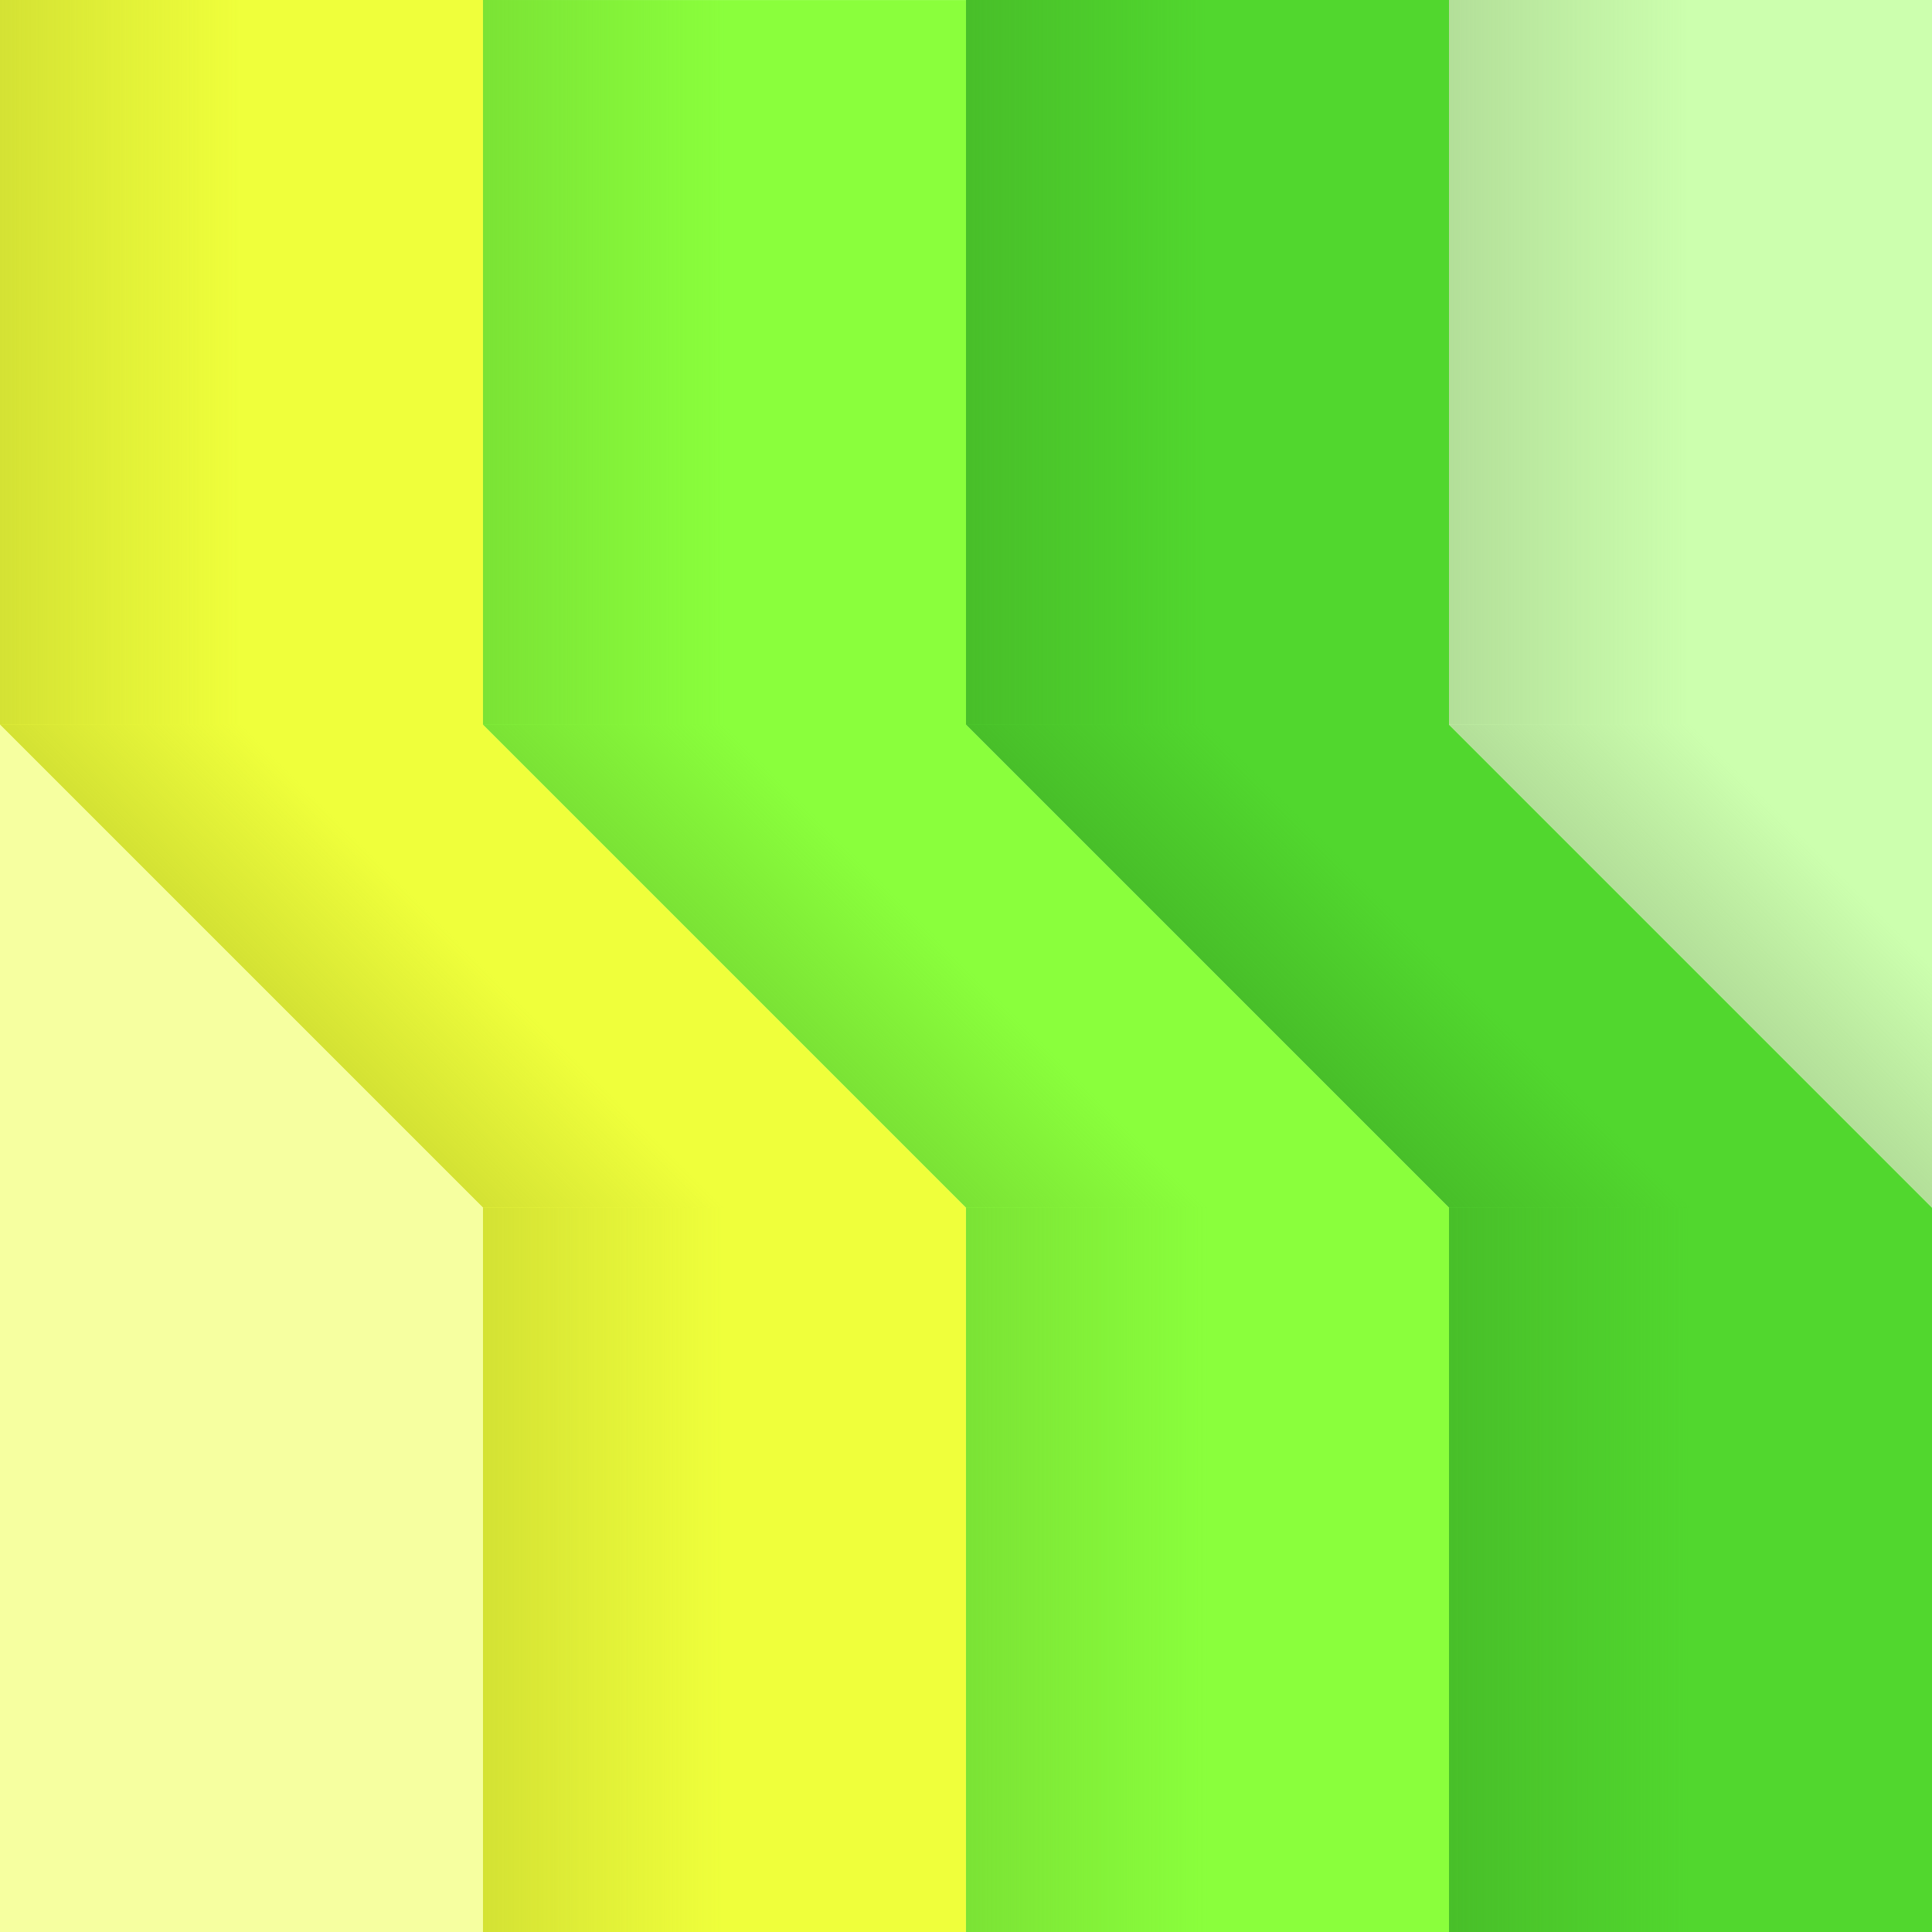
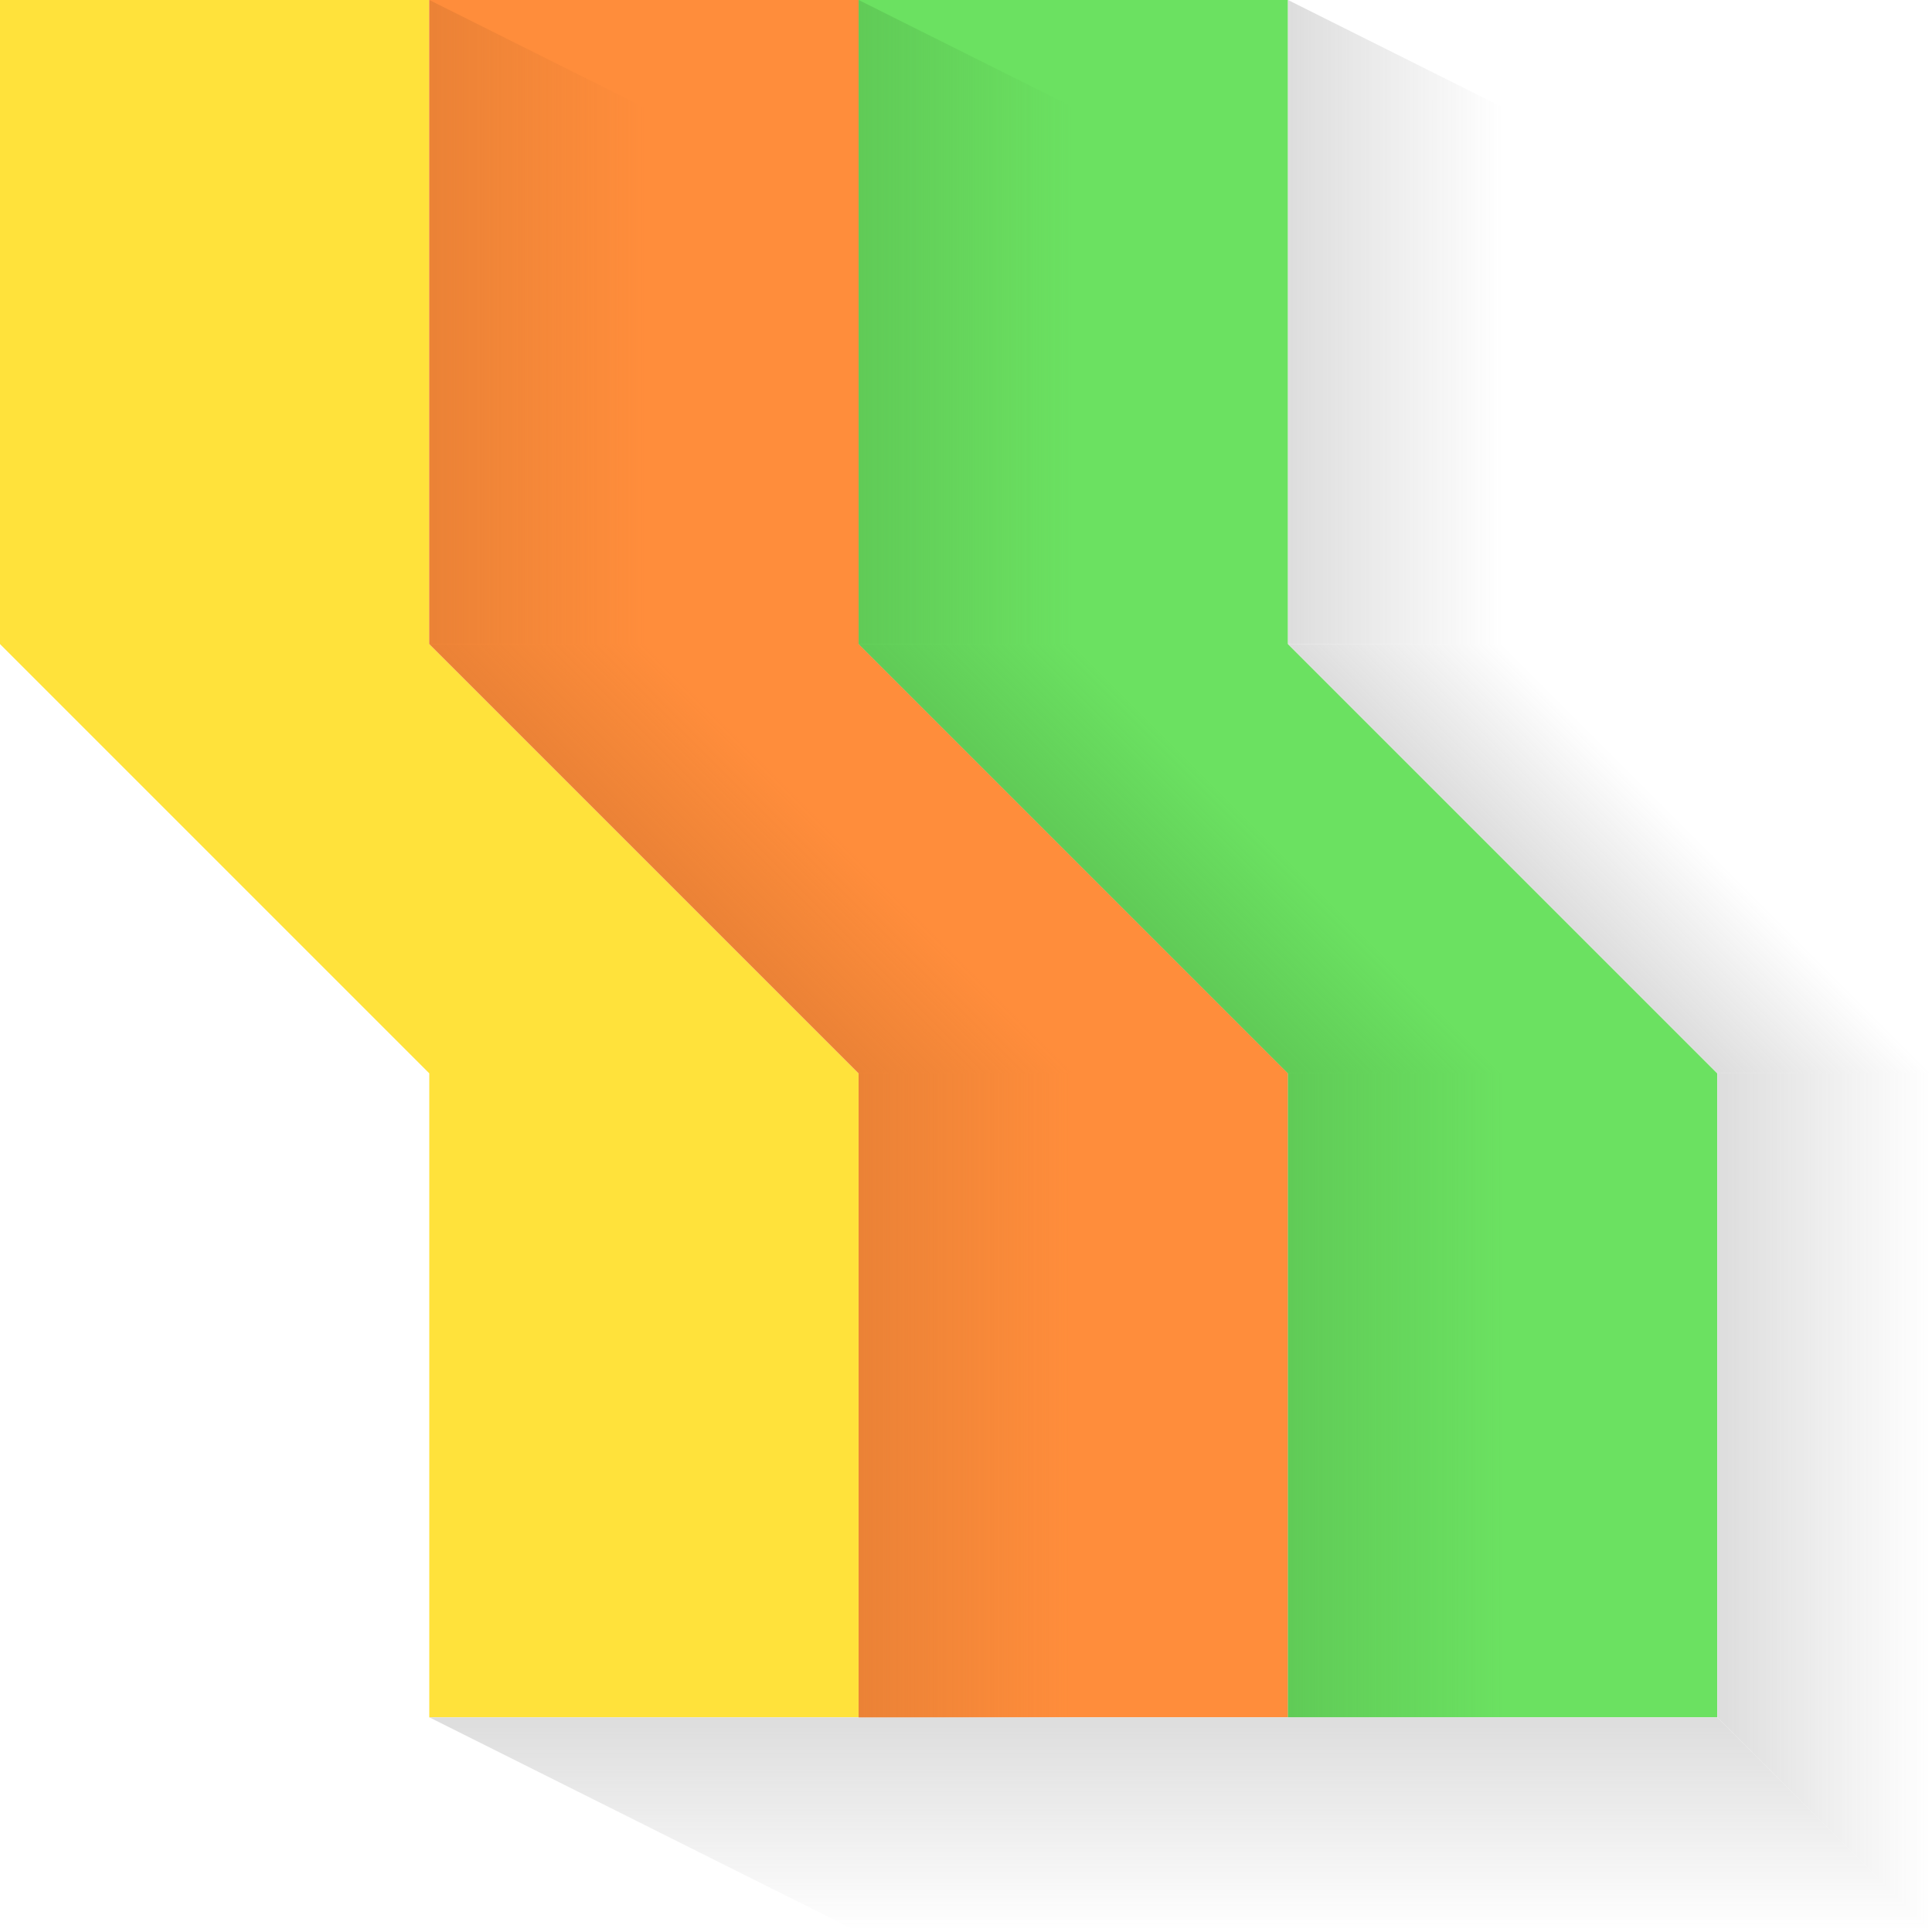
- <svg xmlns="http://www.w3.org/2000/svg" xmlns:xlink="http://www.w3.org/1999/xlink" width="42.333mm" height="42.333mm" viewBox="0 0 42.333 42.333" version="1.1" id="svg8">
+ <svg xmlns="http://www.w3.org/2000/svg" xmlns:xlink="http://www.w3.org/1999/xlink" width="25.4mm" height="25.4mm" viewBox="0 0 25.4 25.4" version="1.1" id="svg8">
  <defs id="defs2">
-     <linearGradient id="linearGradient4825">
-       <stop style="stop-color:#d4e234;stop-opacity:1;" offset="0" id="stop4821" />
-       <stop style="stop-color:#d4e234;stop-opacity:0;" offset="1" id="stop4823" />
+     <linearGradient id="linearGradient4369">
+       <stop style="stop-color:#dddddd;stop-opacity:1;" offset="0" id="stop4371" />
+       <stop style="stop-color:#dddddd;stop-opacity:0;" offset="1" id="stop4373" />
    </linearGradient>
-     <linearGradient id="linearGradient4817">
-       <stop style="stop-color:#d4e234;stop-opacity:1;" offset="0" id="stop4813" />
-       <stop style="stop-color:#d4e234;stop-opacity:0;" offset="1" id="stop4815" />
+     <linearGradient id="linearGradient4361">
+       <stop style="stop-color:#dddddd;stop-opacity:1;" offset="0" id="stop4363" />
+       <stop style="stop-color:#dddddd;stop-opacity:0;" offset="1" id="stop4365" />
    </linearGradient>
-     <linearGradient id="linearGradient4799">
-       <stop style="stop-color:#d4e234;stop-opacity:1;" offset="0" id="stop4795" />
-       <stop style="stop-color:#d4e234;stop-opacity:0;" offset="1" id="stop4797" />
+     <linearGradient id="linearGradient4353">
+       <stop style="stop-color:#dddddd;stop-opacity:1;" offset="0" id="stop4355" />
+       <stop style="stop-color:#dddddd;stop-opacity:0;" offset="1" id="stop4357" />
    </linearGradient>
-     <linearGradient id="linearGradient4789">
-       <stop style="stop-color:#b3df99;stop-opacity:1;" offset="0" id="stop4785" />
-       <stop style="stop-color:#b3df99;stop-opacity:0;" offset="1" id="stop4787" />
+     <linearGradient id="linearGradient4345">
+       <stop style="stop-color:#dddddd;stop-opacity:1;" offset="0" id="stop4347" />
+       <stop style="stop-color:#dddddd;stop-opacity:0;" offset="1" id="stop4349" />
    </linearGradient>
-     <linearGradient id="linearGradient4781">
-       <stop style="stop-color:#b3df99;stop-opacity:1;" offset="0" id="stop4777" />
-       <stop style="stop-color:#b3df99;stop-opacity:0;" offset="1" id="stop4779" />
+     <linearGradient id="linearGradient4337">
+       <stop style="stop-color:#60cb57;stop-opacity:1;" offset="0" id="stop4339" />
+       <stop style="stop-color:#60cb57;stop-opacity:0;" offset="1" id="stop4341" />
    </linearGradient>
-     <linearGradient id="linearGradient4771">
-       <stop style="stop-color:#48bf29;stop-opacity:1;" offset="0" id="stop4767" />
-       <stop style="stop-color:#48bf29;stop-opacity:0;" offset="1" id="stop4769" />
+     <linearGradient id="linearGradient4329">
+       <stop style="stop-color:#60cb57;stop-opacity:1;" offset="0" id="stop4331" />
+       <stop style="stop-color:#60cb57;stop-opacity:0;" offset="1" id="stop4333" />
    </linearGradient>
-     <linearGradient id="linearGradient4763">
-       <stop style="stop-color:#48bf29;stop-opacity:1;" offset="0" id="stop4759" />
-       <stop style="stop-color:#48bf29;stop-opacity:0;" offset="1" id="stop4761" />
+     <linearGradient id="linearGradient4321">
+       <stop style="stop-color:#60cb57;stop-opacity:1;" offset="0" id="stop4323" />
+       <stop style="stop-color:#60cb57;stop-opacity:0;" offset="1" id="stop4325" />
    </linearGradient>
-     <linearGradient id="linearGradient4753">
-       <stop style="stop-color:#7be335;stop-opacity:1;" offset="0" id="stop4749" />
-       <stop style="stop-color:#7be335;stop-opacity:0;" offset="1" id="stop4751" />
+     <linearGradient id="linearGradient4313">
+       <stop style="stop-color:#eb8236;stop-opacity:1;" offset="0" id="stop4315" />
+       <stop style="stop-color:#eb8236;stop-opacity:0;" offset="1" id="stop4317" />
    </linearGradient>
-     <linearGradient id="linearGradient4745">
-       <stop style="stop-color:#7be335;stop-opacity:1;" offset="0" id="stop4741" />
-       <stop style="stop-color:#7be335;stop-opacity:0;" offset="1" id="stop4743" />
+     <linearGradient id="linearGradient4305">
+       <stop style="stop-color:#eb8236;stop-opacity:1;" offset="0" id="stop4307" />
+       <stop style="stop-color:#eb8236;stop-opacity:0;" offset="1" id="stop4309" />
    </linearGradient>
-     <linearGradient id="linearGradient4695">
-       <stop style="stop-color:#48bf29;stop-opacity:1;" offset="0" id="stop4691" />
-       <stop style="stop-color:#48bf29;stop-opacity:0;" offset="1" id="stop4693" />
+     <linearGradient id="linearGradient4297">
+       <stop style="stop-color:#eb8236;stop-opacity:1;" offset="0" id="stop4299" />
+       <stop style="stop-color:#eb8236;stop-opacity:0;" offset="1" id="stop4301" />
    </linearGradient>
-     <linearGradient id="linearGradient4679">
-       <stop style="stop-color:#7be335;stop-opacity:1;" offset="0" id="stop4675" />
-       <stop style="stop-color:#7be335;stop-opacity:0;" offset="1" id="stop4677" />
-     </linearGradient>
-     <linearGradient xlink:href="#linearGradient4679" id="linearGradient4681" x1="89.958" y1="125.021" x2="95.25" y2="125.021" gradientUnits="userSpaceOnUse" />
-     <linearGradient xlink:href="#linearGradient4695" id="linearGradient4697" x1="111.125" y1="151.479" x2="116.417" y2="151.479" gradientUnits="userSpaceOnUse" />
-     <linearGradient xlink:href="#linearGradient4745" id="linearGradient4747" x1="95.25" y1="138.25" x2="97.896" y2="135.604" gradientUnits="userSpaceOnUse" />
-     <linearGradient xlink:href="#linearGradient4753" id="linearGradient4755" x1="100.542" y1="151.479" x2="105.833" y2="151.479" gradientUnits="userSpaceOnUse" />
-     <linearGradient xlink:href="#linearGradient4763" id="linearGradient4765" x1="105.833" y1="138.25" x2="108.479" y2="135.604" gradientUnits="userSpaceOnUse" />
-     <linearGradient xlink:href="#linearGradient4771" id="linearGradient4773" x1="100.542" y1="125.021" x2="105.833" y2="125.021" gradientUnits="userSpaceOnUse" />
-     <linearGradient xlink:href="#linearGradient4781" id="linearGradient4783" x1="111.125" y1="125.021" x2="116.417" y2="125.021" gradientUnits="userSpaceOnUse" />
-     <linearGradient xlink:href="#linearGradient4789" id="linearGradient4791" x1="116.417" y1="138.25" x2="119.062" y2="135.604" gradientUnits="userSpaceOnUse" />
-     <linearGradient xlink:href="#linearGradient4799" id="linearGradient4801" x1="84.667" y1="138.25" x2="87.312" y2="135.604" gradientUnits="userSpaceOnUse" />
-     <linearGradient xlink:href="#linearGradient4817" id="linearGradient4819" x1="79.375" y1="125.021" x2="84.667" y2="125.021" gradientUnits="userSpaceOnUse" />
-     <linearGradient xlink:href="#linearGradient4825" id="linearGradient4827" x1="89.958" y1="151.479" x2="95.25" y2="151.479" gradientUnits="userSpaceOnUse" />
+     <linearGradient xlink:href="#linearGradient4297" id="linearGradient4303" x1="22.578" y1="109.322" x2="25.4" y2="109.322" gradientUnits="userSpaceOnUse" />
+     <linearGradient xlink:href="#linearGradient4305" id="linearGradient4311" x1="28.222" y1="123.433" x2="31.044" y2="123.433" gradientUnits="userSpaceOnUse" />
+     <linearGradient xlink:href="#linearGradient4313" id="linearGradient4319" x1="25.4" y1="116.378" x2="26.811" y2="114.967" gradientUnits="userSpaceOnUse" />
+     <linearGradient xlink:href="#linearGradient4321" id="linearGradient4327" x1="22.578" y1="109.322" x2="25.4" y2="109.322" gradientUnits="userSpaceOnUse" />
+     <linearGradient xlink:href="#linearGradient4329" id="linearGradient4335" x1="28.222" y1="123.433" x2="31.044" y2="123.433" gradientUnits="userSpaceOnUse" />
+     <linearGradient xlink:href="#linearGradient4337" id="linearGradient4343" x1="25.4" y1="116.378" x2="26.811" y2="114.967" gradientUnits="userSpaceOnUse" />
+     <linearGradient xlink:href="#linearGradient4345" id="linearGradient4351" x1="33.867" y1="109.322" x2="36.689" y2="109.322" gradientUnits="userSpaceOnUse" />
+     <linearGradient xlink:href="#linearGradient4353" id="linearGradient4359" x1="39.511" y1="124.844" x2="42.333" y2="124.844" gradientUnits="userSpaceOnUse" />
+     <linearGradient xlink:href="#linearGradient4361" id="linearGradient4367" x1="32.456" y1="127.667" x2="32.456" y2="130.489" gradientUnits="userSpaceOnUse" />
+     <linearGradient xlink:href="#linearGradient4369" id="linearGradient4375" x1="36.689" y1="116.378" x2="38.1" y2="114.967" gradientUnits="userSpaceOnUse" />
  </defs>
-   <g id="layer1" transform="translate(-79.375,-117.0833)">
-     <path style="fill:#efff3b;fill-opacity:1;stroke:none;stroke-width:0.265px;stroke-linecap:butt;stroke-linejoin:miter;stroke-opacity:1" d="m 89.958,117.083 v 15.875 l 10.583,10.583 v 15.875 H 89.958 v -15.875 L 79.375,132.958 v -15.875 z" id="path4539" />
-     <path style="fill:#8aff3c;fill-opacity:1;stroke:none;stroke-width:0.265px;stroke-linecap:butt;stroke-linejoin:miter;stroke-opacity:1" d="m 111.125,159.417 v -15.875 l -10.583,-10.583 v -15.875 H 89.958 v 15.875 l 10.583,10.583 v 15.875 z" id="path4541" />
-     <path style="fill:#51d72e;fill-opacity:1;stroke:none;stroke-width:0.265px;stroke-linecap:butt;stroke-linejoin:miter;stroke-opacity:1" d="m 121.708,159.417 v -15.875 L 111.125,132.958 v -15.875 h -10.583 v 15.875 l 10.583,10.583 v 15.875 z" id="path4543" />
-     <path style="fill:#f6ffa0;fill-opacity:1;stroke:none;stroke-width:0.265px;stroke-linecap:butt;stroke-linejoin:miter;stroke-opacity:1" d="m 79.375,132.958 v 26.458 h 10.583 v -15.875 z" id="path4545" />
-     <path style="fill:#ccffae;fill-opacity:1;stroke:none;stroke-width:0.265px;stroke-linecap:butt;stroke-linejoin:miter;stroke-opacity:1" d="m 111.125,117.083 v 15.875 l 10.583,10.583 v -26.458 z" id="path4547" />
-     <path style="fill:url(#linearGradient4755);fill-opacity:1;stroke:none;stroke-width:0.265px;stroke-linecap:butt;stroke-linejoin:miter;stroke-opacity:1" d="m 100.542,143.542 v 15.875 h 5.292 v -15.875 z" id="path4568" />
-     <path style="fill:url(#linearGradient4697);fill-opacity:1;stroke:none;stroke-width:0.265px;stroke-linecap:butt;stroke-linejoin:miter;stroke-opacity:1" d="m 111.125,143.542 v 15.875 h 5.292 v -15.875 z" id="path4568-5" />
-     <path style="fill:url(#linearGradient4827);fill-opacity:1;stroke:none;stroke-width:0.265px;stroke-linecap:butt;stroke-linejoin:miter;stroke-opacity:1" d="m 89.958,143.542 v 15.875 h 5.292 l 10e-7,-15.875 z" id="path4643" />
-     <path style="fill:url(#linearGradient4681);fill-opacity:1;stroke:none;stroke-width:0.265px;stroke-linecap:butt;stroke-linejoin:miter;stroke-opacity:1" d="M 89.958,132.958 H 95.25 v -15.875 h -5.292 z" id="path4661" />
-     <path style="fill:url(#linearGradient4773);fill-opacity:1;stroke:none;stroke-width:0.265px;stroke-linecap:butt;stroke-linejoin:miter;stroke-opacity:1" d="m 100.542,117.083 v 15.875 h 5.292 v -15.875 z" id="path4663" />
-     <path style="fill:url(#linearGradient4783);fill-opacity:1;stroke:none;stroke-width:0.265px;stroke-linecap:butt;stroke-linejoin:miter;stroke-opacity:1" d="m 111.125,117.083 v 15.875 h 5.292 v -15.875 z" id="path4665" />
-     <path style="fill:url(#linearGradient4747);fill-opacity:1;stroke:none;stroke-width:0.265px;stroke-linecap:butt;stroke-linejoin:miter;stroke-opacity:1" d="m 89.958,132.958 10.583,10.583 h 5.292 L 95.25,132.958 Z" id="path4731" />
-     <path style="fill:url(#linearGradient4765);fill-opacity:1;stroke:none;stroke-width:0.265px;stroke-linecap:butt;stroke-linejoin:miter;stroke-opacity:1" d="m 100.542,132.958 10.583,10.583 h 5.292 l -10.583,-10.583 z" id="path4757" />
-     <path style="fill:url(#linearGradient4791);fill-opacity:1;stroke:none;stroke-width:0.265px;stroke-linecap:butt;stroke-linejoin:miter;stroke-opacity:1" d="m 111.125,132.958 10.583,10.583 V 138.25 l -5.292,-5.292 z" id="path4775" />
-     <path style="fill:url(#linearGradient4801);fill-opacity:1;stroke:none;stroke-width:0.265px;stroke-linecap:butt;stroke-linejoin:miter;stroke-opacity:1" d="m 79.375,132.958 10.583,10.583 h 5.292 L 84.667,132.958 Z" id="path4793" />
-     <path style="fill:url(#linearGradient4819);fill-opacity:1;stroke:none;stroke-width:0.265px;stroke-linecap:butt;stroke-linejoin:miter;stroke-opacity:1" d="m 79.375,132.958 v -15.875 h 5.292 v 15.875 z" id="path4811" />
+   <g id="layer1" transform="translate(-16.93332,-105.0889)">
+     <path style="fill:#6be161;fill-opacity:1;fill-rule:evenodd;stroke:none;stroke-width:0.282px;stroke-linecap:butt;stroke-linejoin:miter;stroke-opacity:1" d="m 28.222,105.089 0,8.467 5.644,5.644 0,8.467 5.644,0 0,-8.467 -5.644,-5.644 0,-8.467 z" id="path4177-7" />
+     <path style="fill:#ffe23b;fill-opacity:1;fill-rule:evenodd;stroke:none;stroke-width:0.282px;stroke-linecap:butt;stroke-linejoin:miter;stroke-opacity:1" d="m 16.933,105.089 0,8.467 5.644,5.644 0,8.467 5.644,0 0,-8.467 -5.644,-5.644 0,-8.467 z" id="path4177-8" />
+     <path style="fill:#ff8d3b;fill-opacity:1;fill-rule:evenodd;stroke:none;stroke-width:0.282px;stroke-linecap:butt;stroke-linejoin:miter;stroke-opacity:1" d="m 22.578,105.089 0,8.467 5.644,5.644 0,8.467 5.644,0 0,-8.467 -5.644,-5.644 0,-8.467 z" id="path4177-5" />
+     <g transform="translate(5.644444,2.9941324e-6)" id="g4218-2" style="fill:#60cb57;fill-opacity:1">
+       <path id="path4214-7" d="m 22.578,113.556 5.644,5.644 2.822,0 -5.644,-5.644 -2.822,0 0,0 0,0 z" style="fill:url(#linearGradient4343);fill-opacity:1;fill-rule:evenodd;stroke:none;stroke-width:0.282px;stroke-linecap:butt;stroke-linejoin:miter;stroke-opacity:1" />
+       <path id="path4216-8" d="m 28.222,119.2 0,8.467 2.822,0 0,-8.467 z" style="fill:url(#linearGradient4335);fill-opacity:1;fill-rule:evenodd;stroke:none;stroke-width:0.282;stroke-linecap:butt;stroke-linejoin:miter;stroke-miterlimit:4;stroke-dasharray:none;stroke-opacity:1" />
+       <path style="fill:url(#linearGradient4327);fill-opacity:1;fill-rule:evenodd;stroke:none;stroke-width:0.282px;stroke-linecap:butt;stroke-linejoin:miter;stroke-opacity:1" d="m 22.578,105.089 0,8.467 2.822,0 0,-7.056 z" id="path4290" />
+     </g>
+     <g id="g4282">
+       <path id="path4214-7-9" d="m 33.867,113.556 5.644,5.644 2.822,0 -5.644,-5.644 -2.822,0 0,0 0,0 z" style="fill:url(#linearGradient4375);fill-opacity:1;fill-rule:evenodd;stroke:none;stroke-width:0.282px;stroke-linecap:butt;stroke-linejoin:miter;stroke-opacity:1" />
+       <path id="path4271" d="m 39.511,119.2 0,8.467 2.822,2.822 0,-11.289 -2.822,0 0,0 z" style="fill:url(#linearGradient4359);fill-opacity:1;fill-rule:evenodd;stroke:none;stroke-width:0.282px;stroke-linecap:butt;stroke-linejoin:miter;stroke-opacity:1" />
+       <path id="path4273" d="m 22.578,127.667 5.644,2.822 14.111,0 -2.822,-2.822 z" style="fill:url(#linearGradient4367);fill-opacity:1;fill-rule:evenodd;stroke:none;stroke-width:0.282px;stroke-linecap:butt;stroke-linejoin:miter;stroke-opacity:1" />
+       <path id="path4277" d="m 33.867,105.089 0,8.467 2.822,0 0,-7.056 z" style="fill:url(#linearGradient4351);fill-opacity:1;fill-rule:evenodd;stroke:none;stroke-width:0.282px;stroke-linecap:butt;stroke-linejoin:miter;stroke-opacity:1" />
+     </g>
+     <g id="g4292">
+       <path id="path4214" d="m 22.578,113.556 5.644,5.644 2.822,0 -5.644,-5.644 -2.822,0 0,0 0,0 z" style="fill:url(#linearGradient4319);fill-opacity:1;fill-rule:evenodd;stroke:none;stroke-width:0.282px;stroke-linecap:butt;stroke-linejoin:miter;stroke-opacity:1" />
+       <path id="path4216" d="m 28.222,119.2 0,8.467 2.822,0 0,-8.467 z" style="fill:url(#linearGradient4311);fill-opacity:1;fill-rule:evenodd;stroke:none;stroke-width:0.282;stroke-linecap:butt;stroke-linejoin:miter;stroke-miterlimit:4;stroke-dasharray:none;stroke-opacity:1" />
+       <path id="path4288" d="m 22.578,113.556 0,-8.467 2.822,1.411 0,7.056 z" style="fill:url(#linearGradient4303);fill-opacity:1;fill-rule:evenodd;stroke:none;stroke-width:0.282px;stroke-linecap:butt;stroke-linejoin:miter;stroke-opacity:1" />
+     </g>
  </g>
</svg>
